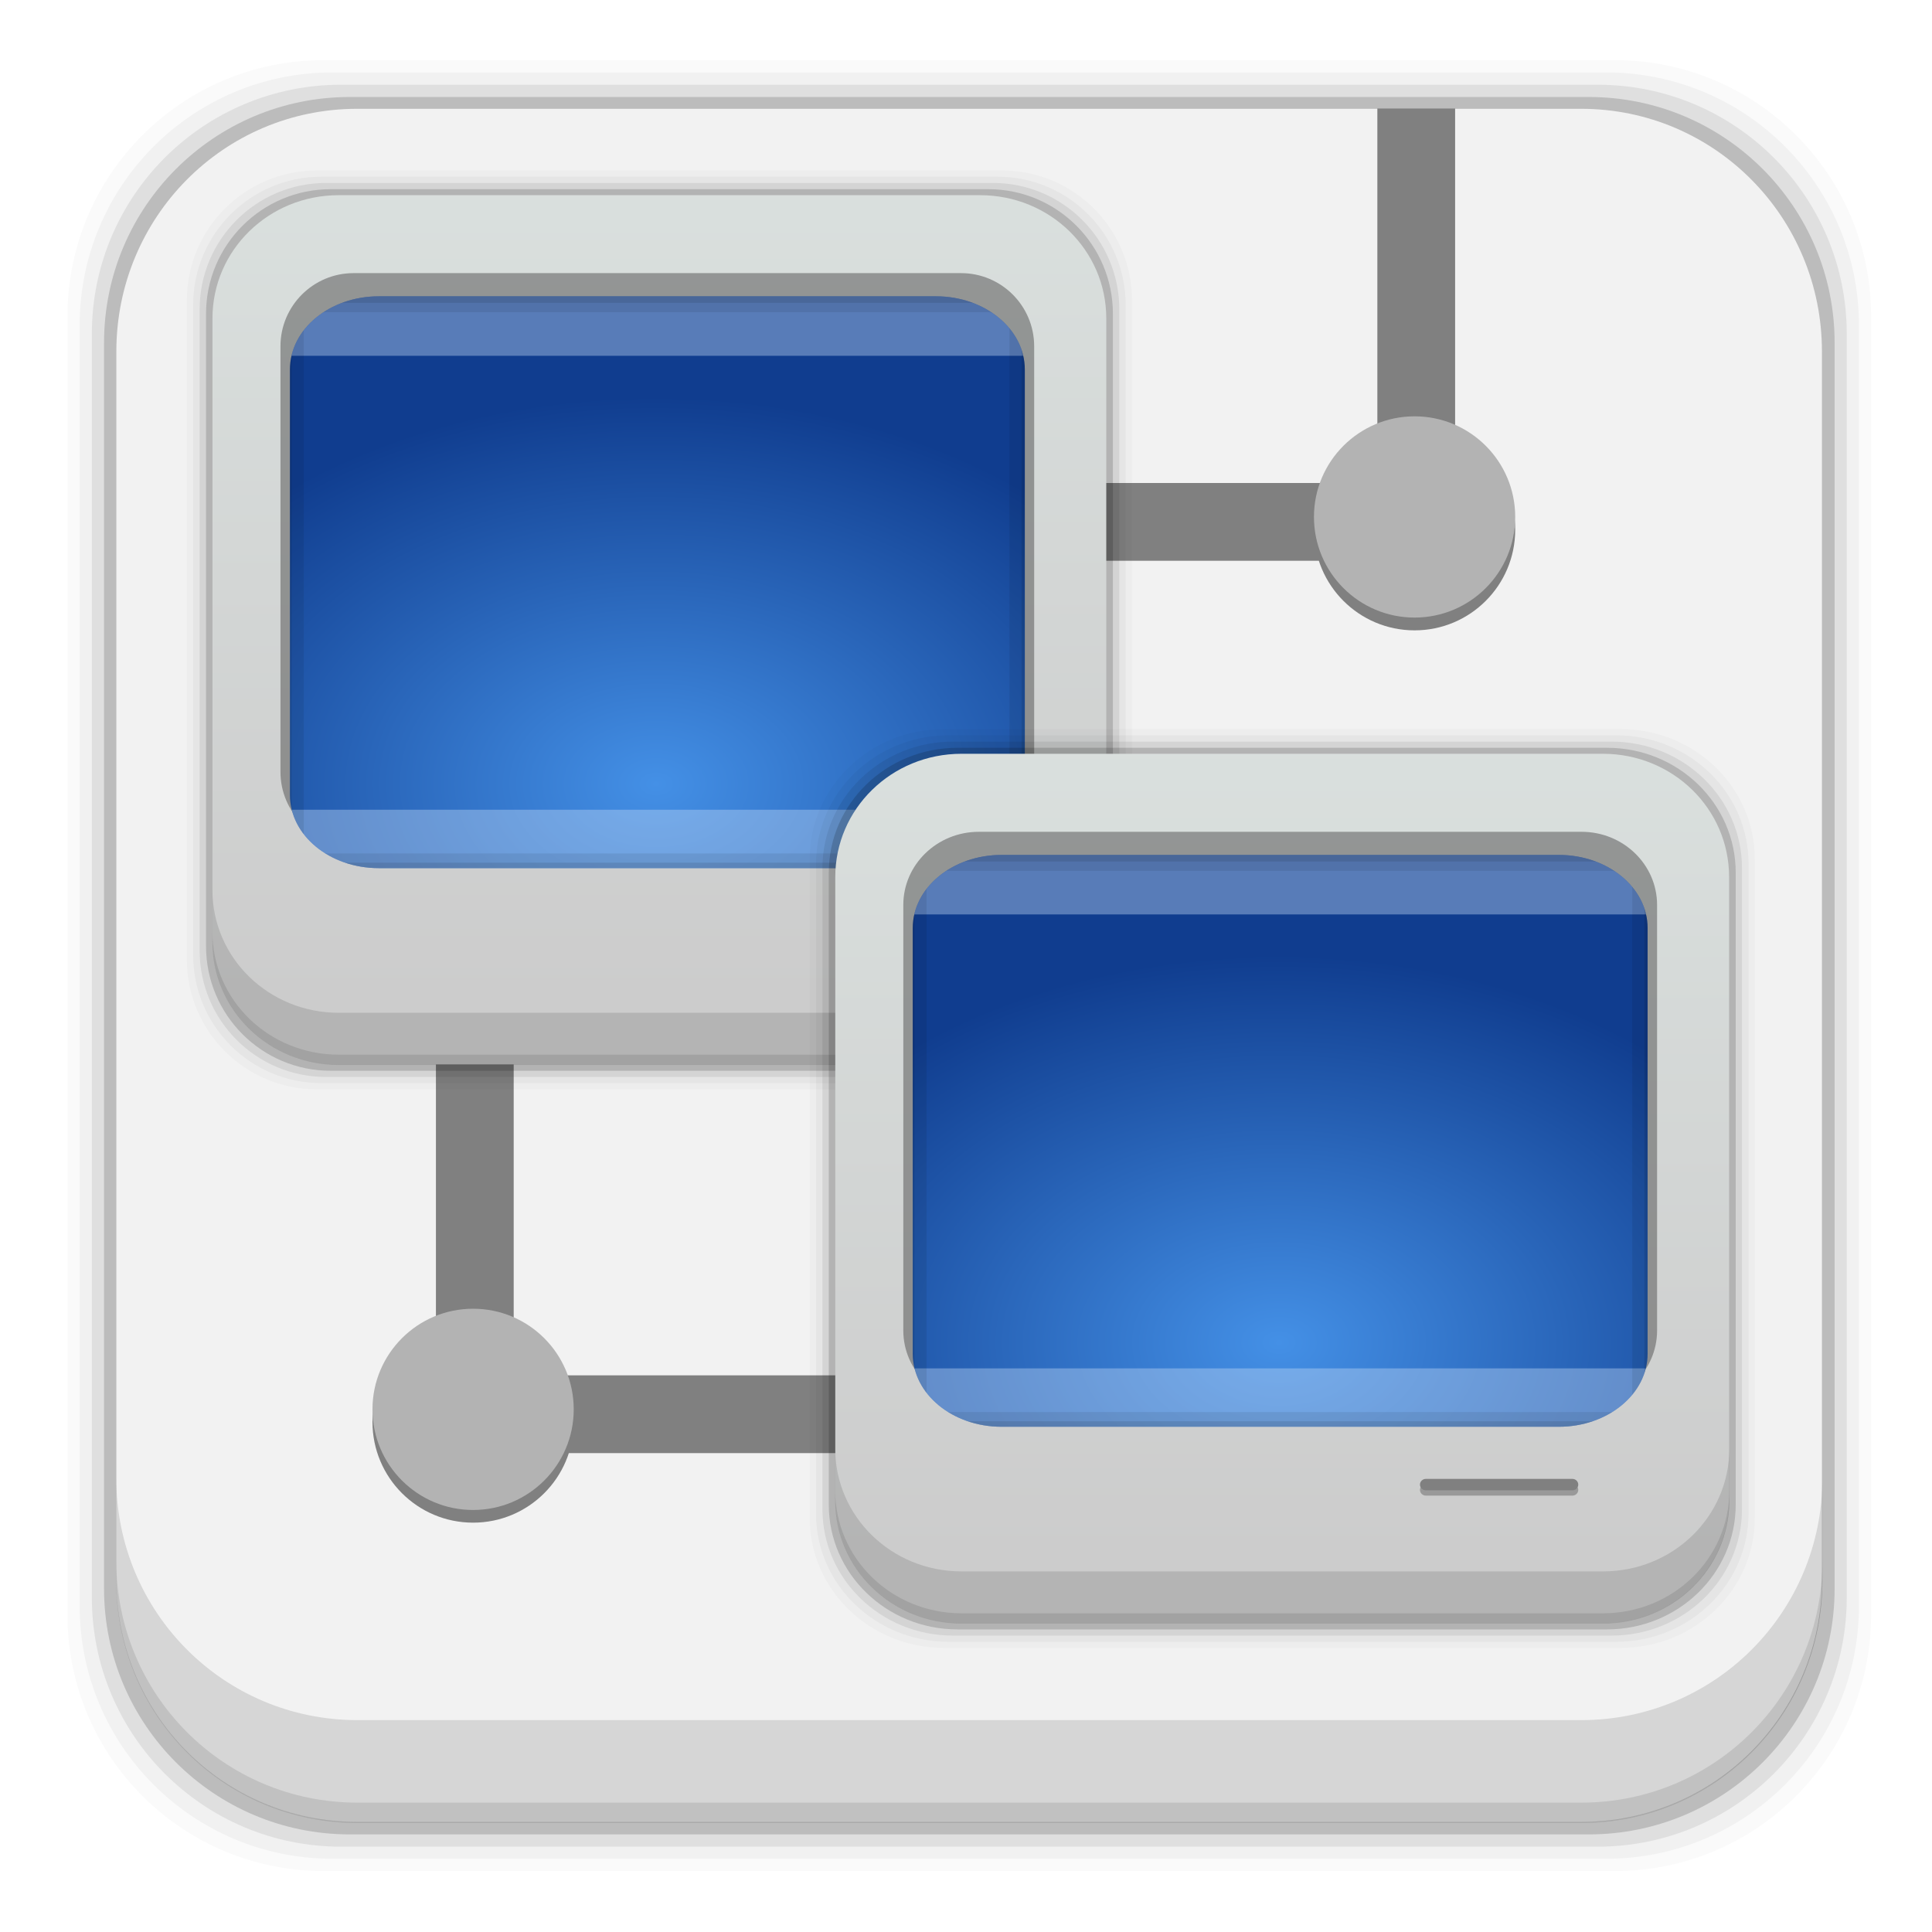
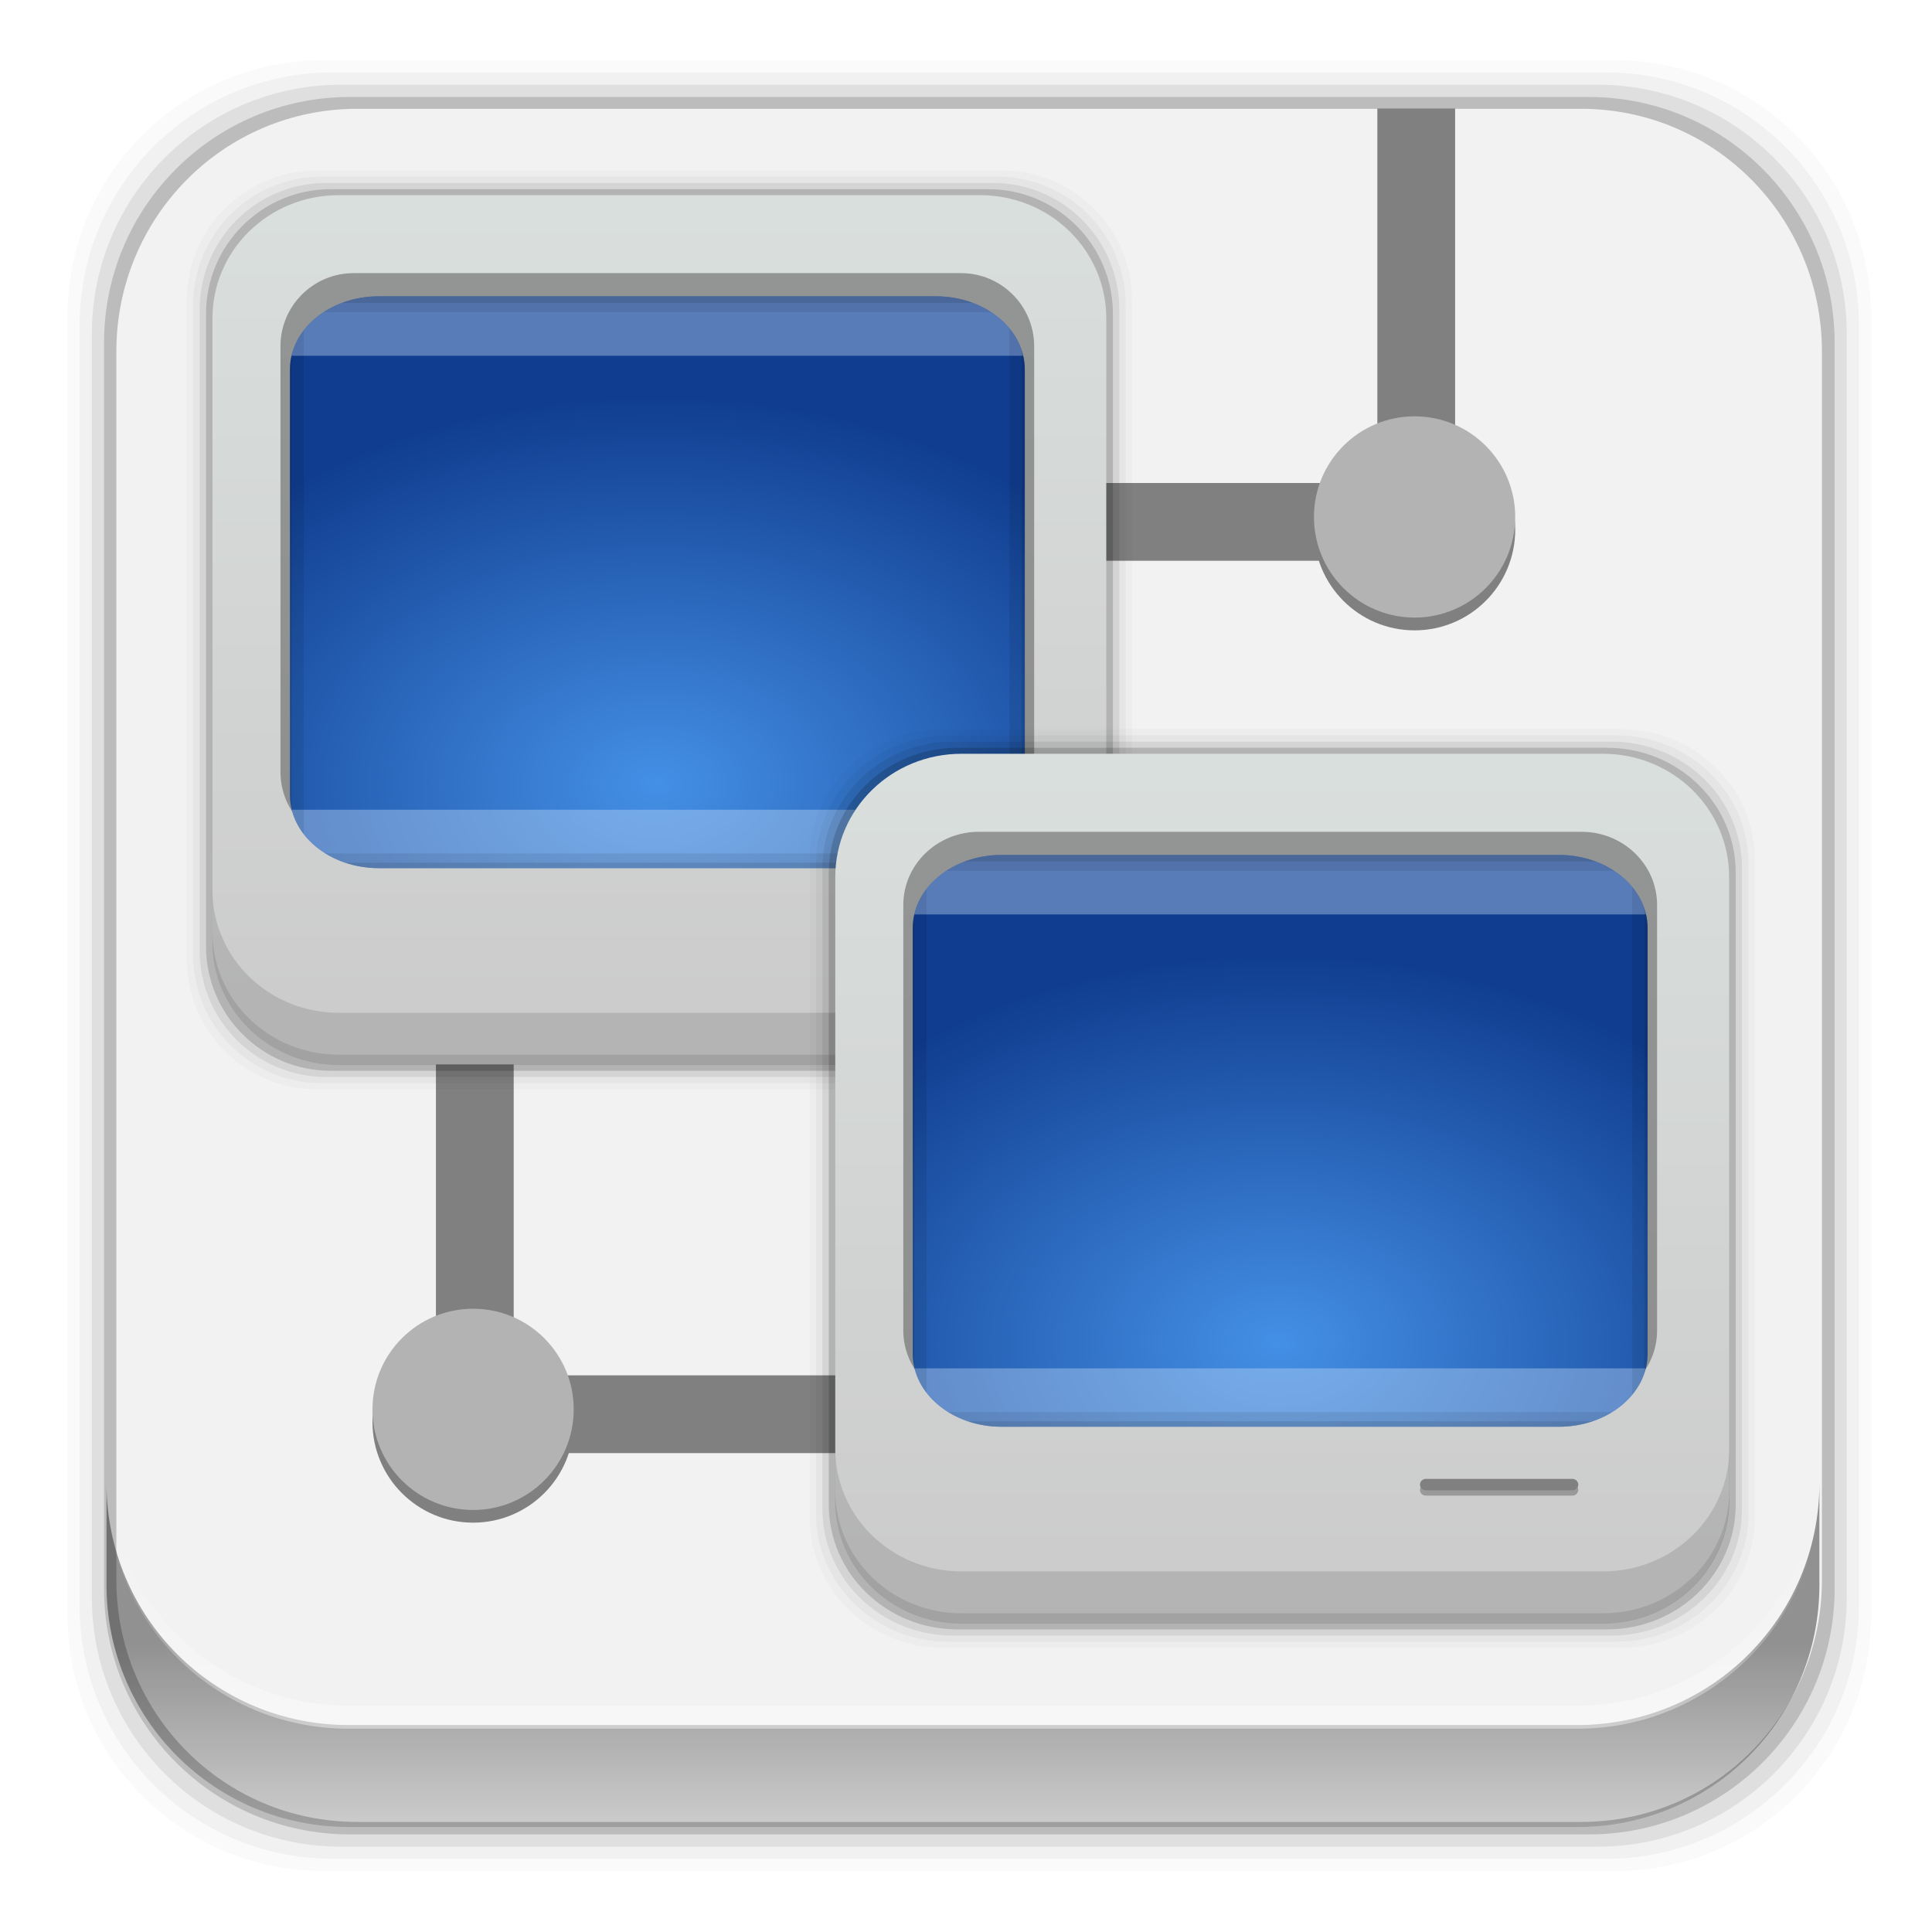
- <svg xmlns="http://www.w3.org/2000/svg" xmlns:xlink="http://www.w3.org/1999/xlink" height="96" width="96">
-   <defs>
+ <svg xmlns="http://www.w3.org/2000/svg" xmlns:xlink="http://www.w3.org/1999/xlink" height="96" width="96" id="svg2" version="1.1">
+   <defs id="defs4">
    <linearGradient x2="0" y1="84.03" y2="2.993" gradientUnits="userSpaceOnUse" id="linearGradient6400">
-       <stop stop-color="#ccc" />
-       <stop stop-color="#dae0de" offset="1" />
+       <stop stop-color="#ccc" id="stop7" />
+       <stop stop-color="#dae0de" offset="1" id="stop9" />
    </linearGradient>
    <clipPath clipPathUnits="userSpaceOnUse" id="clipPath6423">
-       <rect x="16.06" rx="7.803" y="967.42" height="61" width="64.56" />
+       <rect x="16.06" rx="7.803" y="967.42" height="61" width="64.56" id="rect12" />
    </clipPath>
    <linearGradient x2="0" xlink:href="#linearGradient6400" y1="84.03" y2="2.993" gradientUnits="userSpaceOnUse" id="linearGradient4451" gradientTransform="matrix(0.60659 0 0 0.58735 6.683 6.411)" />
    <radialGradient cy="-15.871" r="35.938" gradientUnits="userSpaceOnUse" id="radialGradient4453" cx="56.07" gradientTransform="matrix(0.00226 0.92548 -1.3844 0 25.902 -30.21)">
-       <stop stop-color="#4490e6" />
-       <stop stop-color="#103d8f" offset="1" />
+       <stop stop-color="#4490e6" id="stop16" />
+       <stop stop-color="#103d8f" offset="1" id="stop18" />
    </radialGradient>
    <linearGradient x2="0" xlink:href="#linearGradient6400" y1="84.03" y2="2.993" gradientUnits="userSpaceOnUse" id="linearGradient4545" gradientTransform="matrix(0.42459 0 0 0.42459 30.02 28.471)" />
    <path d="m 12.062,12.062 0,53.875 71.875,0 0,-53.875 -71.875,0 z" fill="url(#radialGradient4453)" id="SVGCleanerId_0" />
    <rect x="11.786" rx="3.03" y="74" ry="2.383" fill="#c3d9f5" height="10" id="SVGCleanerId_1" opacity="0.4" width="72.54" />
    <rect x="11.786" rx="3.03" y="12" ry="2.383" fill="#c3d9f5" height="10" id="SVGCleanerId_2" opacity="0.4" width="72.54" />
    <path d="m 19,13 c -3.289,0 -6,2.711 -6,6 l 0,58 c 0,3.289 2.711,6 6,6 l 58,0 c 3.289,0 6,-2.711 6,-6 l 0,-58 c 0,-3.289 -2.711,-6 -6,-6 l -58,0 z m 0,4 58,0 c 1.143,0 2,0.857 2,2 l 0,58 c 0,1.143 -0.857,2 -2,2 l -58,0 c -1.143,0 -2,-0.857 -2,-2 l 0,-58 c 0,-1.143 0.857,-2 2,-2 z" color="#000000" id="SVGCleanerId_3" opacity="0.08" />
    <path d="m 17,14 c -1.662,0 -3,1.338 -3,3 l 0,62 c 0,1.662 1.338,3 3,3 l 62,0 c 1.662,0 3,-1.338 3,-3 l 0,-62 c 0,-1.662 -1.338,-3 -3,-3 l -62,0 z m 0,1.938 62,0 c 0.618,0 1.062,0.444 1.062,1.062 l 0,62 c 0,0.618 -0.444,1.062 -1.062,1.062 l -62,0 c -0.618,0 -1.062,-0.444 -1.062,-1.062 l 0,-62 c 0,-0.618 0.444,-1.062 1.062,-1.062 z" color="#000000" id="SVGCleanerId_4" opacity="0.1" />
    <path d="m 17,14 c -1.662,0 -3,1.338 -3,3 l 0,62 c 0,1.662 1.338,3 3,3 l 62,0 c 1.662,0 3,-1.338 3,-3 l 0,-62 c 0,-1.662 -1.338,-3 -3,-3 l -62,0 z m 0,0.969 62,0 c 1.14,0 2.031,0.891 2.031,2.031 l 0,62 c 0,1.14 -0.891,2.031 -2.031,2.031 l -62,0 c -1.14,0 -2.031,-0.891 -2.031,-2.031 l 0,-62 c 0,-1.14 0.891,-2.031 2.031,-2.031 z" color="#000000" id="SVGCleanerId_5" opacity="0.25" />
+     <linearGradient xlink:href="#linearGradient14231" id="linearGradient14237" x1="50.708" y1="81.682" x2="50.708" y2="96.54" gradientUnits="userSpaceOnUse" />
+     <linearGradient id="linearGradient14231">
+       <stop style="stop-color:#000000;stop-opacity:1;" offset="0" id="stop14233" />
+       <stop style="stop-color:#000000;stop-opacity:0;" offset="1" id="stop14235" />
+     </linearGradient>
+     <linearGradient xlink:href="#linearGradient14239" id="linearGradient14245" x1="49.877" y1="87.938" x2="49.877" y2="76.72" gradientUnits="userSpaceOnUse" />
+     <linearGradient id="linearGradient14239">
+       <stop style="stop-color:#ffffff;stop-opacity:1;" offset="0" id="stop14241" />
+       <stop style="stop-color:#ffffff;stop-opacity:0;" offset="1" id="stop14243" />
+     </linearGradient>
  </defs>
-   <rect x="3.353" rx="12.724" y="2.99" fill-opacity="0.02" height="89.98" width="89.62" />
-   <rect x="3.959" rx="12.552" y="3.6" fill-opacity="0.039" height="88.76" width="88.41" />
-   <rect x="4.564" rx="12.38" y="4.21" fill-opacity="0.078" height="87.55" width="87.2" />
-   <rect x="5.17" rx="12.208" y="4.82" fill-opacity="0.157" height="86.33" width="85.991" />
-   <path d="m 17.75,5.406 c -6.642,0 -11.969,5.395 -11.969,12.063 l 2e-4,61.031 c 0,6.668 5.327,12.031 11.969,12.031 l 60.812,0 c 6.642,0 11.969,-5.363 11.969,-12.031 l 0,-61.031 c 0,-6.668 -5.327,-12.063 -11.969,-12.063 l -60.812,2e-4 z" fill="#f2f2f2" />
-   <rect x="68.34" y="-42.814" fill="#808080" fill-opacity="1" stroke="none" height="20.339" opacity="1" width="3.864" transform="matrix(0 1 -1 0 0 0)" />
-   <path d="m 5.776,73.44 0,5.066 c 0,6.668 5.343,12.032 11.985,12.032 l 60.809,0 c 6.642,0 11.985,-5.364 11.985,-12.032 l 0,-5.066 c 0,6.668 -5.343,12.032 -11.985,12.032 l -60.809,0 c -6.642,0 -11.985,-5.364 -11.985,-12.032 z" fill-opacity="0.118" />
-   <path d="m 5.776,77.54 0,1.013 c 0,6.668 5.343,12.032 11.985,12.032 l 60.809,0 c 6.642,0 11.985,-5.364 11.985,-12.032 l 0,-1.013 c 0,6.668 -5.343,12.032 -11.985,12.032 l -60.809,0 c -6.642,0 -11.985,-5.364 -11.985,-12.032 z" fill-opacity="0.098" />
-   <rect x="21.661" y="49.729" fill="#808080" fill-opacity="1" stroke="none" height="20.14" opacity="1" width="3.864" />
-   <rect x="24" y="-69.59" fill="#808080" fill-opacity="1" stroke="none" height="20.339" opacity="1" width="3.864" transform="matrix(0 1 -1 0 0 0)" />
-   <g transform="matrix(0.86392 0 0 0.86392 1.755 1.416)">
-     <rect x="8.717" rx="7.473" y="8.167" fill-opacity="0.02" height="52.849" width="54.36" />
-     <rect x="9.08" rx="7.372" y="8.526" fill-opacity="0.039" height="52.13" width="53.63" />
-     <rect x="9.451" rx="7.271" y="8.884" fill-opacity="0.078" height="51.42" width="52.896" />
-     <rect x="9.819" rx="7.17" y="9.242" fill-opacity="0.157" height="50.706" width="52.16" />
-     <path d="m 17.449,9.587 c -4.029,0 -7.26,3.169 -7.26,7.085 l 1.21e-4,35.847 c 0,3.916 3.231,7.066 7.26,7.066 l 36.888,0 c 4.029,0 7.26,-3.15 7.26,-7.066 l 0,-35.847 c 0,-3.916 -3.231,-7.085 -7.26,-7.085 l -36.888,1.169e-4 z" fill="url(#linearGradient4451)" />
-     <path d="m 10.186,49.546 0,2.976 c 0,3.916 3.241,7.067 7.27,7.067 l 36.886,0 c 4.029,0 7.27,-3.151 7.27,-7.067 l 0,-2.976 c 0,3.917 -3.241,7.067 -7.27,7.067 l -36.886,0 c -4.029,0 -7.27,-3.151 -7.27,-7.067 z" fill-opacity="0.118" />
-     <path d="m 10.186,51.954 0,0.595 c 0,3.916 3.241,7.067 7.27,7.067 l 36.886,0 c 4.029,0 7.27,-3.151 7.27,-7.067 l 0,-0.595 c 0,3.917 -3.241,7.067 -7.27,7.067 l -36.886,0 c -4.029,0 -7.27,-3.151 -7.27,-7.067 z" fill-opacity="0.098" />
-     <rect x="14.1" rx="4.207" y="14.07" fill="#4d4d4d" height="32.892" opacity="0.5" width="43.35" />
-     <g clip-path="url(#clipPath6423)" transform="matrix(0.65469 0 0 0.53917 4.131 -506.2)">
-       <g enable-background="new" transform="matrix(1 0 0 0.93125 0.272 953.28)">
-         <use xlink:href="#SVGCleanerId_0" transform="matrix(-1.0009 0 0 -1.334 96.01 99.97)" />
-         <use xlink:href="#SVGCleanerId_1" />
-         <use xlink:href="#SVGCleanerId_2" />
-         <use xlink:href="#SVGCleanerId_3" />
-         <use xlink:href="#SVGCleanerId_4" />
-         <use xlink:href="#SVGCleanerId_5" />
+   <rect x="3.353" rx="12.724" y="2.99" fill-opacity="0.02" height="89.98" width="89.62" id="rect27" />
+   <rect x="3.959" rx="12.552" y="3.6" fill-opacity="0.039" height="88.76" width="88.41" id="rect29" />
+   <rect x="4.564" rx="12.38" y="4.21" fill-opacity="0.078" height="87.55" width="87.2" id="rect31" />
+   <rect x="5.17" rx="12.208" y="4.82" fill-opacity="0.157" height="86.33" width="85.991" id="rect33" />
+   <path d="m 17.75,5.406 c -6.642,0 -11.969,5.395 -11.969,12.063 l 2e-4,61.031 c 0,6.668 5.327,12.031 11.969,12.031 l 60.812,0 c 6.642,0 11.969,-5.363 11.969,-12.031 l 0,-61.031 c 0,-6.668 -5.327,-12.063 -11.969,-12.063 l -60.812,2e-4 z" fill="#f2f2f2" id="path35" />
+   <rect x="68.34" y="-42.814" fill="#808080" fill-opacity="1" stroke="none" height="20.339" opacity="1" width="3.864" transform="matrix(0 1 -1 0 0 0)" id="rect37" />
+   <rect x="21.661" y="49.729" fill="#808080" fill-opacity="1" stroke="none" height="20.14" opacity="1" width="3.864" id="rect43" />
+   <rect x="24" y="-69.59" fill="#808080" fill-opacity="1" stroke="none" height="20.339" opacity="1" width="3.864" transform="matrix(0 1 -1 0 0 0)" id="rect45" />
+   <g transform="matrix(0.86392 0 0 0.86392 1.755 1.416)" id="g47">
+     <rect x="8.717" rx="7.473" y="8.167" fill-opacity="0.02" height="52.849" width="54.36" id="rect49" />
+     <rect x="9.08" rx="7.372" y="8.526" fill-opacity="0.039" height="52.13" width="53.63" id="rect51" />
+     <rect x="9.451" rx="7.271" y="8.884" fill-opacity="0.078" height="51.42" width="52.896" id="rect53" />
+     <rect x="9.819" rx="7.17" y="9.242" fill-opacity="0.157" height="50.706" width="52.16" id="rect55" />
+     <path d="m 17.449,9.587 c -4.029,0 -7.26,3.169 -7.26,7.085 l 1.21e-4,35.847 c 0,3.916 3.231,7.066 7.26,7.066 l 36.888,0 c 4.029,0 7.26,-3.15 7.26,-7.066 l 0,-35.847 c 0,-3.916 -3.231,-7.085 -7.26,-7.085 l -36.888,1.169e-4 z" fill="url(#linearGradient4451)" id="path57" />
+     <path d="m 10.186,49.546 0,2.976 c 0,3.916 3.241,7.067 7.27,7.067 l 36.886,0 c 4.029,0 7.27,-3.151 7.27,-7.067 l 0,-2.976 c 0,3.917 -3.241,7.067 -7.27,7.067 l -36.886,0 c -4.029,0 -7.27,-3.151 -7.27,-7.067 z" fill-opacity="0.118" id="path59" />
+     <path d="m 10.186,51.954 0,0.595 c 0,3.916 3.241,7.067 7.27,7.067 l 36.886,0 c 4.029,0 7.27,-3.151 7.27,-7.067 l 0,-0.595 c 0,3.917 -3.241,7.067 -7.27,7.067 l -36.886,0 c -4.029,0 -7.27,-3.151 -7.27,-7.067 z" fill-opacity="0.098" id="path61" />
+     <rect x="14.1" rx="4.207" y="14.07" fill="#4d4d4d" height="32.892" opacity="0.5" width="43.35" id="rect63" />
+     <g clip-path="url(#clipPath6423)" transform="matrix(0.65469 0 0 0.53917 4.131 -506.2)" id="g65">
+       <g enable-background="new" transform="matrix(1 0 0 0.93125 0.272 953.28)" id="g67">
+         <use xlink:href="#SVGCleanerId_0" transform="matrix(-1.0009 0 0 -1.334 96.01 99.97)" id="use69" />
+         <use xlink:href="#SVGCleanerId_1" id="use71" />
+         <use xlink:href="#SVGCleanerId_2" id="use73" />
+         <use xlink:href="#SVGCleanerId_3" id="use75" />
+         <use xlink:href="#SVGCleanerId_4" id="use77" />
+         <use xlink:href="#SVGCleanerId_5" id="use79" />
      </g>
    </g>
  </g>
-   <g transform="matrix(1.23425 0 0 1.19511 1.427 0.686)">
-     <rect x="35.592" rx="0.238" y="-41.758" fill="#999999" height="0.476" width="6.373" transform="matrix(1 0 0 -1 0 0)" />
-     <rect x="35.592" rx="0.238" y="-41.546" fill="#808080" height="0.476" width="6.373" transform="matrix(1 0 0 -1 0 0)" />
-     <rect x="31.44" rx="5.402" y="29.74" fill-opacity="0.02" height="38.2" width="38.05" />
-     <rect x="31.697" rx="5.329" y="29.999" fill-opacity="0.039" height="37.687" width="37.539" />
-     <rect x="31.954" rx="5.256" y="30.26" fill-opacity="0.078" height="37.17" width="37.02" />
-     <rect x="32.21" rx="5.183" y="30.517" fill-opacity="0.157" height="36.655" width="36.511" />
-     <path d="m 37.553,30.766 c -2.82,0 -5.082,2.291 -5.082,5.122 l 8.5e-5,25.913 c 0,2.831 2.262,5.108 5.082,5.108 l 25.82,0 c 2.82,0 5.082,-2.277 5.082,-5.108 l 0,-25.913 c 0,-2.831 -2.262,-5.122 -5.082,-5.122 l -25.82,8.5e-5 z" fill="url(#linearGradient4545)" />
-     <path d="m 32.468,59.652 0,2.151 c 0,2.831 2.269,5.109 5.089,5.109 l 25.819,0 c 2.82,0 5.089,-2.278 5.089,-5.109 l 0,-2.151 c 0,2.831 -2.269,5.109 -5.089,5.109 l -25.819,0 c -2.82,0 -5.089,-2.278 -5.089,-5.109 z" fill-opacity="0.118" />
-     <path d="m 32.468,61.393 0,0.43 c 0,2.831 2.269,5.109 5.089,5.109 l 25.819,0 c 2.82,0 5.089,-2.278 5.089,-5.109 l 0,-0.43 c 0,2.831 -2.269,5.109 -5.089,5.109 l -25.819,0 c -2.82,0 -5.089,-2.278 -5.089,-5.109 z" fill-opacity="0.098" />
-     <rect x="35.21" rx="3.041" y="34.01" fill="#4d4d4d" height="23.777" opacity="0.5" width="30.346" />
-     <g clip-path="url(#clipPath6423)" transform="matrix(0.45826 0 0 0.38976 28.23 -342.09)">
-       <g enable-background="new" transform="matrix(1 0 0 0.93125 0.272 953.28)">
-         <use xlink:href="#SVGCleanerId_0" transform="matrix(-1.0009 0 0 -1.334 96.01 99.97)" />
-         <use xlink:href="#SVGCleanerId_1" />
-         <use xlink:href="#SVGCleanerId_2" />
-         <use xlink:href="#SVGCleanerId_3" />
-         <use xlink:href="#SVGCleanerId_4" />
-         <use xlink:href="#SVGCleanerId_5" />
+   <g transform="matrix(1.23425 0 0 1.19511 1.427 0.686)" id="g81">
+     <rect x="35.592" rx="0.238" y="-41.758" fill="#999999" height="0.476" width="6.373" transform="matrix(1 0 0 -1 0 0)" id="rect83" />
+     <rect x="35.592" rx="0.238" y="-41.546" fill="#808080" height="0.476" width="6.373" transform="matrix(1 0 0 -1 0 0)" id="rect85" />
+     <rect x="31.44" rx="5.402" y="29.74" fill-opacity="0.02" height="38.2" width="38.05" id="rect87" />
+     <rect x="31.697" rx="5.329" y="29.999" fill-opacity="0.039" height="37.687" width="37.539" id="rect89" />
+     <rect x="31.954" rx="5.256" y="30.26" fill-opacity="0.078" height="37.17" width="37.02" id="rect91" />
+     <rect x="32.21" rx="5.183" y="30.517" fill-opacity="0.157" height="36.655" width="36.511" id="rect93" />
+     <path d="m 37.553,30.766 c -2.82,0 -5.082,2.291 -5.082,5.122 l 8.5e-5,25.913 c 0,2.831 2.262,5.108 5.082,5.108 l 25.82,0 c 2.82,0 5.082,-2.277 5.082,-5.108 l 0,-25.913 c 0,-2.831 -2.262,-5.122 -5.082,-5.122 l -25.82,8.5e-5 z" fill="url(#linearGradient4545)" id="path95" />
+     <path d="m 32.468,59.652 0,2.151 c 0,2.831 2.269,5.109 5.089,5.109 l 25.819,0 c 2.82,0 5.089,-2.278 5.089,-5.109 l 0,-2.151 c 0,2.831 -2.269,5.109 -5.089,5.109 l -25.819,0 c -2.82,0 -5.089,-2.278 -5.089,-5.109 z" fill-opacity="0.118" id="path97" />
+     <path d="m 32.468,61.393 0,0.43 c 0,2.831 2.269,5.109 5.089,5.109 l 25.819,0 c 2.82,0 5.089,-2.278 5.089,-5.109 l 0,-0.43 c 0,2.831 -2.269,5.109 -5.089,5.109 l -25.819,0 c -2.82,0 -5.089,-2.278 -5.089,-5.109 z" fill-opacity="0.098" id="path99" />
+     <rect x="35.21" rx="3.041" y="34.01" fill="#4d4d4d" height="23.777" opacity="0.5" width="30.346" id="rect101" />
+     <g clip-path="url(#clipPath6423)" transform="matrix(0.45826 0 0 0.38976 28.23 -342.09)" id="g103">
+       <g enable-background="new" transform="matrix(1 0 0 0.93125 0.272 953.28)" id="g105">
+         <use xlink:href="#SVGCleanerId_0" transform="matrix(-1.0009 0 0 -1.334 96.01 99.97)" id="use107" />
+         <use xlink:href="#SVGCleanerId_1" id="use109" />
+         <use xlink:href="#SVGCleanerId_2" id="use111" />
+         <use xlink:href="#SVGCleanerId_3" id="use113" />
+         <use xlink:href="#SVGCleanerId_4" id="use115" />
+         <use xlink:href="#SVGCleanerId_5" id="use117" />
      </g>
    </g>
-     <rect x="56.01" rx="0.238" y="-61.61" fill="#999999" height="0.476" width="6.373" transform="matrix(1 0 0 -1 0 0)" />
-     <rect x="56.01" rx="0.238" y="-61.39" fill="#808080" height="0.476" width="6.373" transform="matrix(1 0 0 -1 0 0)" />
+     <rect x="56.01" rx="0.238" y="-61.61" fill="#999999" height="0.476" width="6.373" transform="matrix(1 0 0 -1 0 0)" id="rect119" />
+     <rect x="56.01" rx="0.238" y="-61.39" fill="#808080" height="0.476" width="6.373" transform="matrix(1 0 0 -1 0 0)" id="rect121" />
  </g>
-   <circle cy="70.66" r="5" fill="#808080" fill-opacity="1" stroke="none" opacity="1" cx="23.508" />
-   <circle cy="70.03" r="5" fill="#b3b3b3" fill-opacity="1" stroke="none" opacity="1" cx="23.508" />
-   <rect x="68.44" y="5.39" fill="#808080" fill-opacity="1" stroke="none" height="20.14" opacity="1" width="3.864" />
-   <circle cy="26.322" r="5" fill="#808080" fill-opacity="1" stroke="none" opacity="1" cx="70.29" />
-   <circle cy="25.687" r="5" fill="#b3b3b3" fill-opacity="1" stroke="none" opacity="1" cx="70.29" />
+   <circle cy="70.66" r="5" fill="#808080" fill-opacity="1" stroke="none" opacity="1" cx="23.508" id="circle123" />
+   <circle cy="70.03" r="5" fill="#b3b3b3" fill-opacity="1" stroke="none" opacity="1" cx="23.508" id="circle125" />
+   <rect x="68.44" y="5.39" fill="#808080" fill-opacity="1" stroke="none" height="20.14" opacity="1" width="3.864" id="rect127" />
+   <circle cy="26.322" r="5" fill="#808080" fill-opacity="1" stroke="none" opacity="1" cx="70.29" id="circle129" />
+   <circle cy="25.687" r="5" fill="#b3b3b3" fill-opacity="1" stroke="none" opacity="1" cx="70.29" id="circle131" />
+   <g id="g14291">
+     <path d="m 5.292,73.685 0,5.066 c 0,6.668 5.365,12.032 12.032,12.032 l 61.049,0 c 6.668,0 12.032,-5.364 12.032,-12.032 l 0,-5.066 c 0,6.668 -5.364,12.032 -12.032,12.032 l -61.049,0 c -6.668,0 -12.032,-5.364 -12.032,-12.032 z" id="path64" style="opacity:0.4;fill:url(#linearGradient14237);fill-opacity:1" />
+     <path id="path14214" d="m 5.293,72.718 0,1.15 c 0,6.668 5.363,12.031 12.031,12.031 l 61.049,0 c 6.668,0 12.031,-5.363 12.031,-12.031 l 0,-1.15 c 0,6.668 -5.364,12.031 -12.031,12.031 l -61.049,0 c -6.668,0 -12.031,-5.364 -12.031,-12.031 z" style="opacity:0.5;fill:url(#linearGradient14245);fill-opacity:1" />
+   </g>
</svg>
